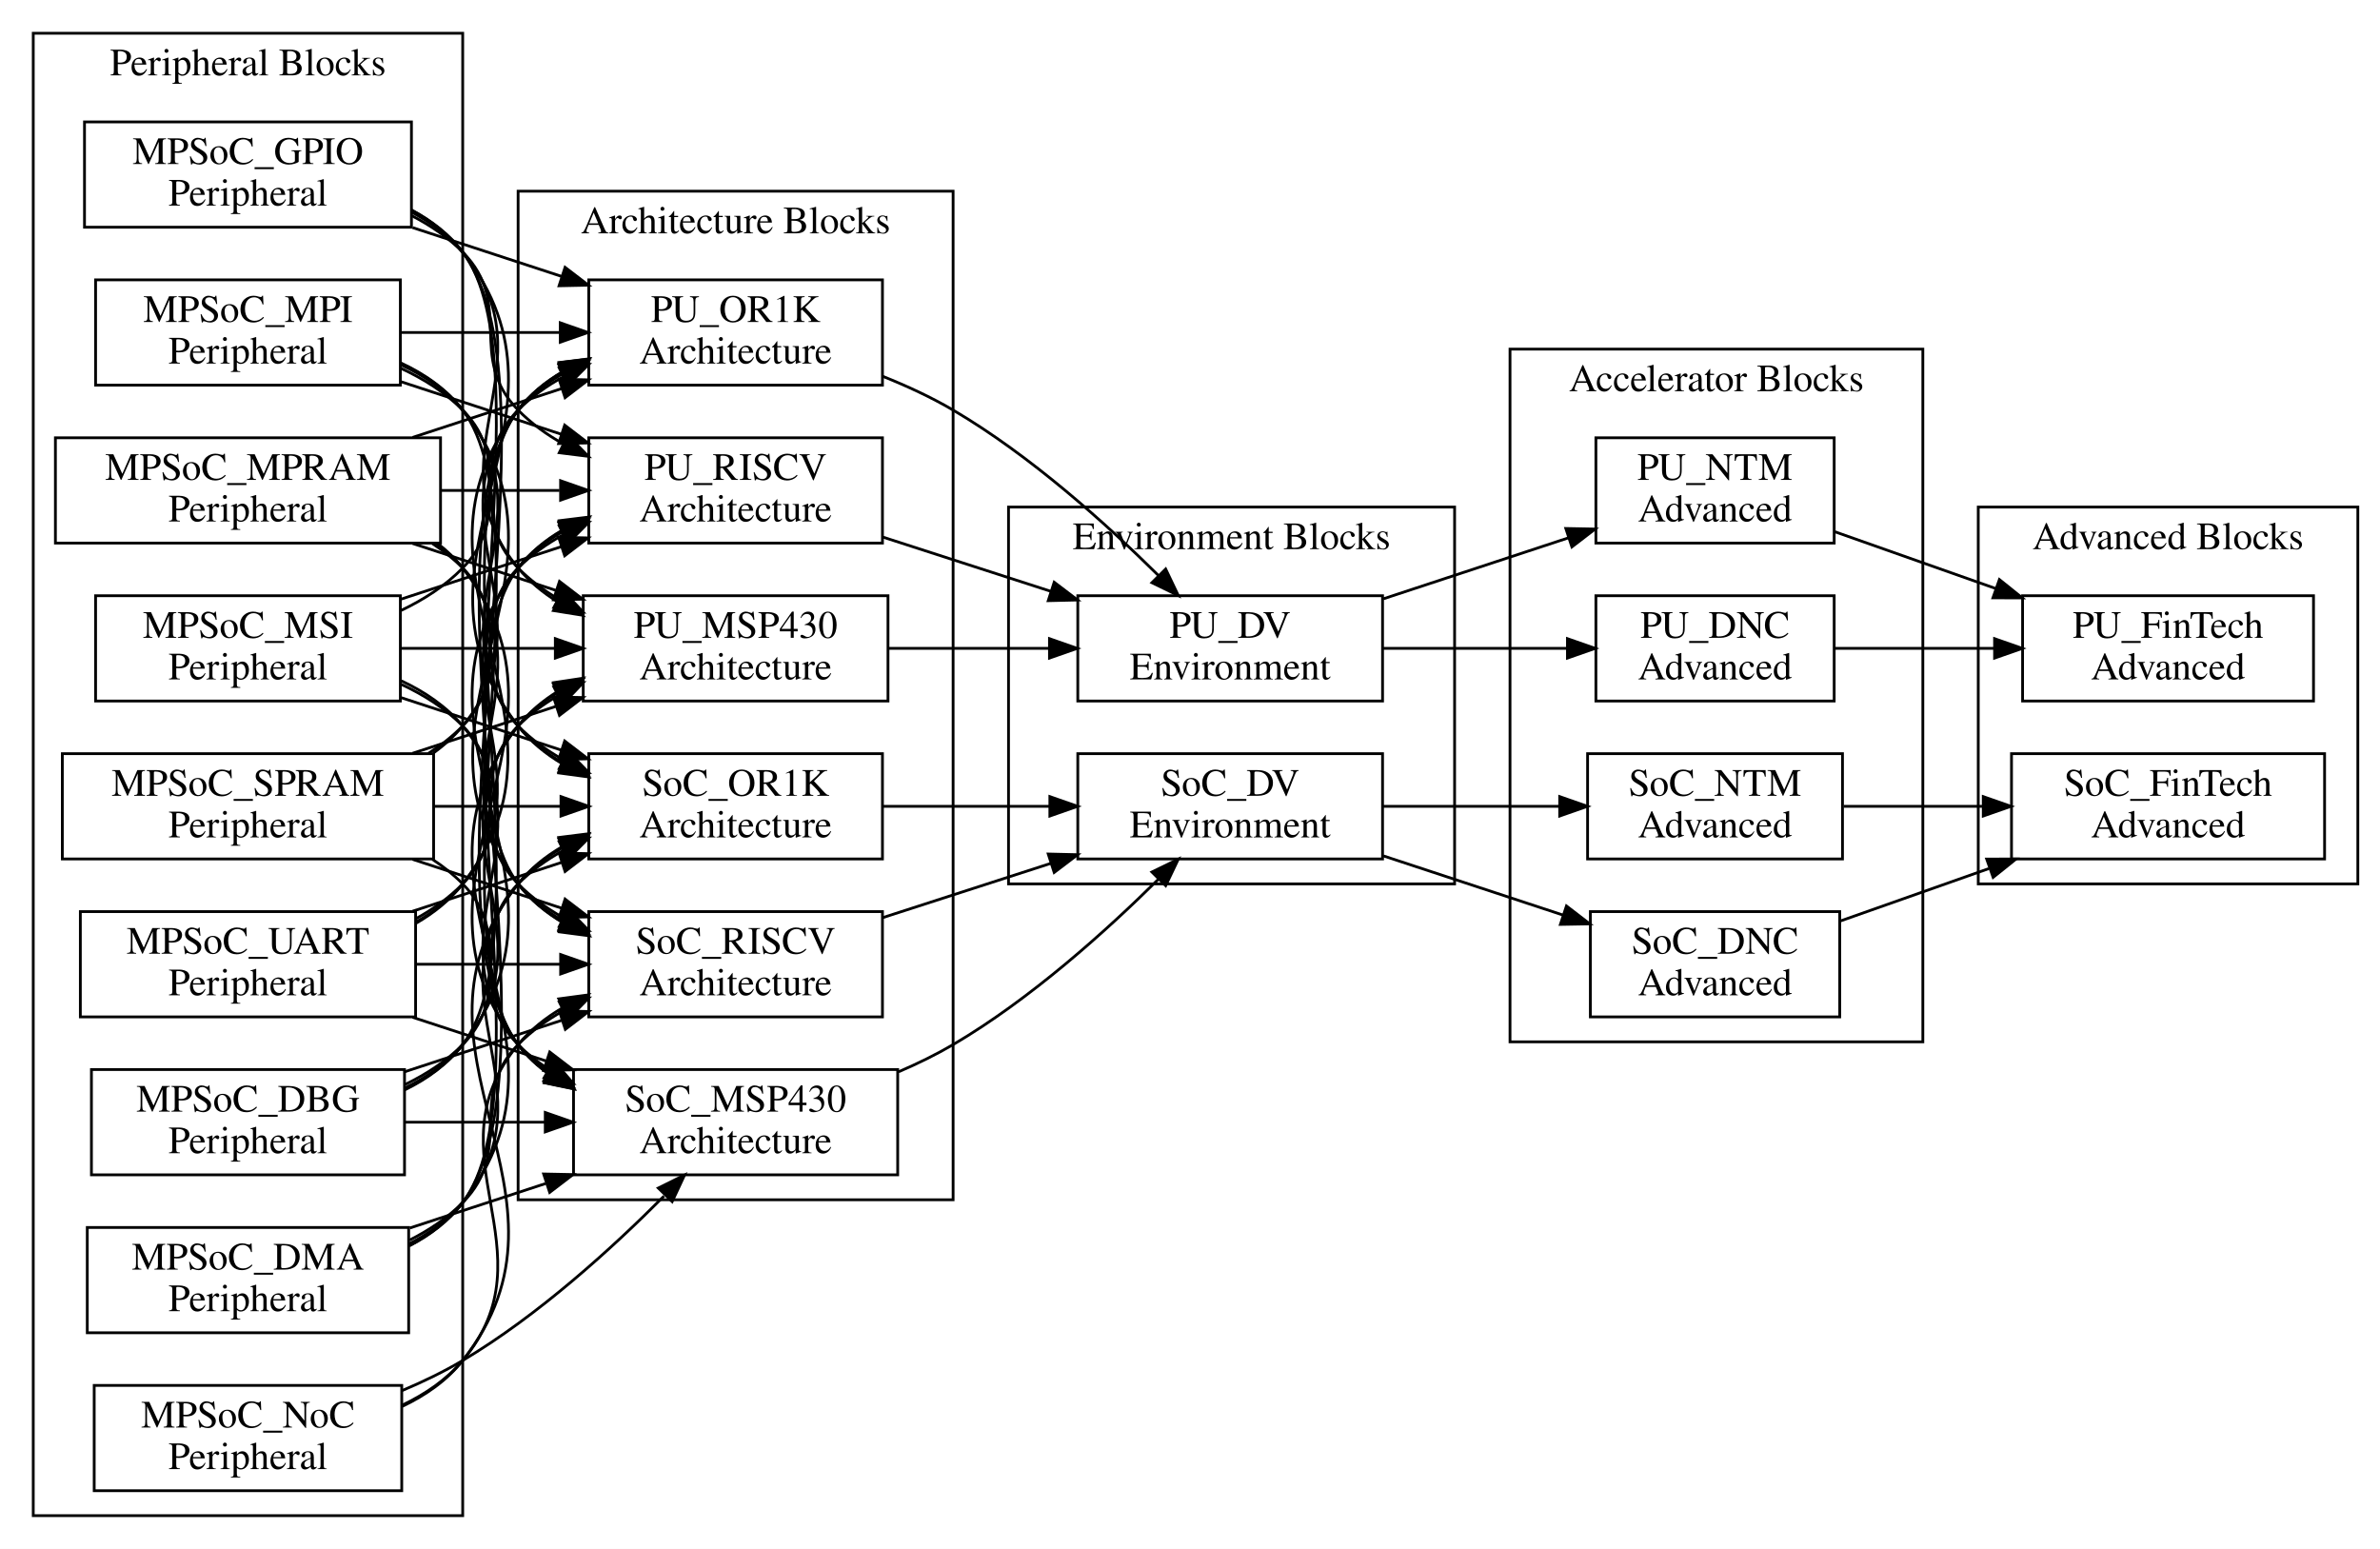
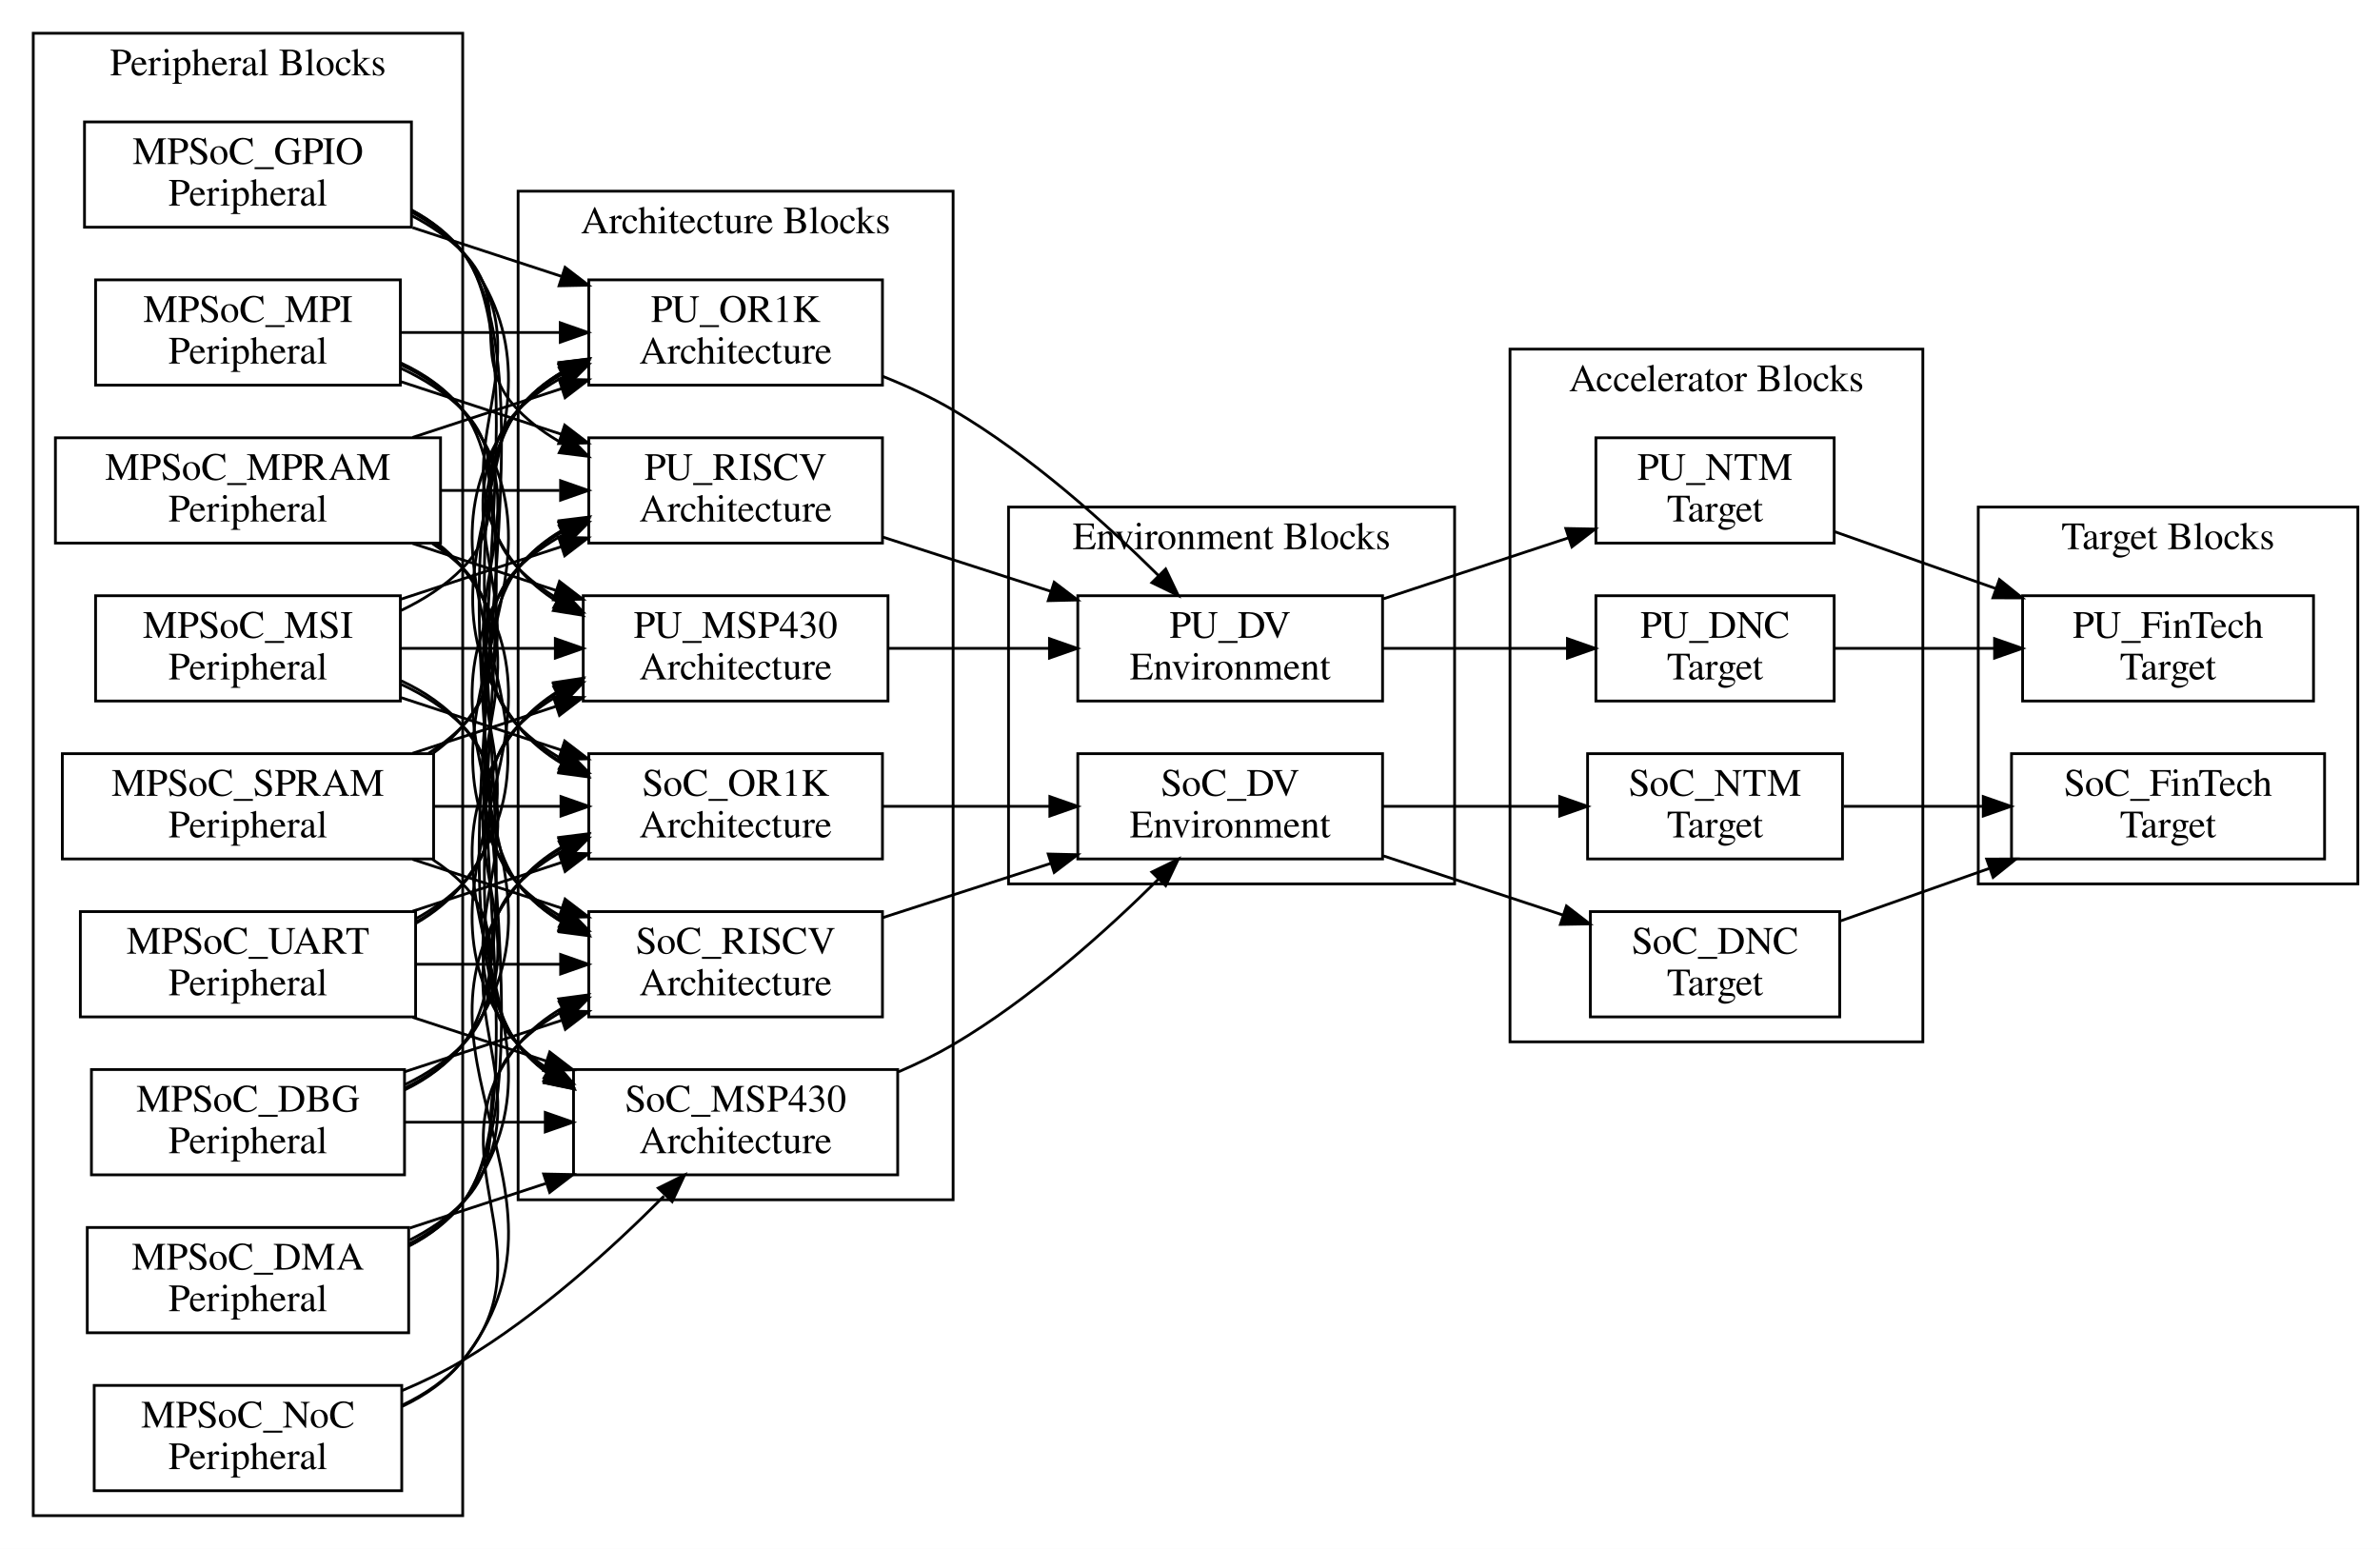
<svg xmlns="http://www.w3.org/2000/svg" width="859pt" height="559pt" viewBox="0.00 0.00 859.00 559.00">
  <g id="graph0" class="graph" transform="scale(1 1) rotate(0) translate(4 555)">
    <polygon fill="white" stroke="transparent" points="-4,4 -4,-555 855,-555 855,4 -4,4" />
    <g id="clust1" class="cluster">
      <polygon fill="none" stroke="black" points="8,-8 8,-543 163,-543 163,-8 8,-8" />
      <text text-anchor="middle" x="85.5" y="-527.8" font-family="Times,serif" font-size="14.00">Peripheral Blocks</text>
    </g>
    <g id="clust2" class="cluster">
      <polygon fill="none" stroke="black" points="183,-122 183,-486 340,-486 340,-122 183,-122" />
      <text text-anchor="middle" x="261.5" y="-470.8" font-family="Times,serif" font-size="14.00">Architecture Blocks</text>
    </g>
    <g id="clust3" class="cluster">
      <polygon fill="none" stroke="black" points="360,-236 360,-372 521,-372 521,-236 360,-236" />
      <text text-anchor="middle" x="440.5" y="-356.8" font-family="Times,serif" font-size="14.00">Environment Blocks</text>
    </g>
    <g id="clust4" class="cluster">
      <polygon fill="none" stroke="black" points="541,-179 541,-429 690,-429 690,-179 541,-179" />
      <text text-anchor="middle" x="615.5" y="-413.8" font-family="Times,serif" font-size="14.00">Accelerator Blocks</text>
    </g>
    <g id="clust5" class="cluster">
      <polygon fill="none" stroke="black" points="710,-236 710,-372 847,-372 847,-236 710,-236" />
-       <text text-anchor="middle" x="778.5" y="-356.8" font-family="Times,serif" font-size="14.00">Advanced Blocks</text>
+       <text text-anchor="middle" x="778.5" y="-356.8" font-family="Times,serif" font-size="14.00">Target Blocks</text>
    </g>
    <g id="node1" class="node">
      <polygon fill="none" stroke="black" points="29,-131 29,-169 142,-169 142,-131 29,-131" />
      <text text-anchor="middle" x="85.5" y="-153.8" font-family="Times,serif" font-size="14.00">MPSoC_DBG </text>
      <text text-anchor="middle" x="85.5" y="-138.8" font-family="Times,serif" font-size="14.00">Peripheral</text>
    </g>
    <g id="node10" class="node">
      <polygon fill="none" stroke="black" points="203,-131 203,-169 320,-169 320,-131 203,-131" />
      <text text-anchor="middle" x="261.5" y="-153.8" font-family="Times,serif" font-size="14.00">SoC_MSP430 </text>
      <text text-anchor="middle" x="261.5" y="-138.8" font-family="Times,serif" font-size="14.00">Architecture</text>
    </g>
    <g id="edge1" class="edge">
      <path fill="none" stroke="black" d="M142.03,-150C158.09,-150 175.81,-150 192.54,-150" />
      <polygon fill="black" stroke="black" points="192.8,-153.5 202.8,-150 192.8,-146.5 192.8,-153.5" />
    </g>
    <g id="node11" class="node">
      <polygon fill="none" stroke="black" points="208.5,-245 208.5,-283 314.5,-283 314.5,-245 208.5,-245" />
      <text text-anchor="middle" x="261.5" y="-267.8" font-family="Times,serif" font-size="14.00">SoC_OR1K </text>
      <text text-anchor="middle" x="261.5" y="-252.8" font-family="Times,serif" font-size="14.00">Architecture</text>
    </g>
    <g id="edge18" class="edge">
      <path fill="none" stroke="black" d="M142.3,-163.64C149.94,-167.35 157.16,-172.04 163,-178 182.1,-197.46 163.86,-216.58 183,-236 187.72,-240.79 193.33,-244.77 199.33,-248.07" />
      <polygon fill="black" stroke="black" points="197.82,-251.23 208.35,-252.43 200.87,-244.93 197.82,-251.23" />
    </g>
    <g id="node12" class="node">
      <polygon fill="none" stroke="black" points="208.5,-188 208.5,-226 314.5,-226 314.5,-188 208.5,-188" />
      <text text-anchor="middle" x="261.5" y="-210.8" font-family="Times,serif" font-size="14.00">SoC_RISCV </text>
      <text text-anchor="middle" x="261.5" y="-195.8" font-family="Times,serif" font-size="14.00">Architecture</text>
    </g>
    <g id="edge35" class="edge">
      <path fill="none" stroke="black" d="M142.03,-168.19C160.16,-174.13 180.39,-180.76 198.93,-186.83" />
      <polygon fill="black" stroke="black" points="197.86,-190.16 208.45,-189.95 200.04,-183.51 197.86,-190.16" />
    </g>
    <g id="node13" class="node">
      <polygon fill="none" stroke="black" points="206.5,-302 206.5,-340 316.5,-340 316.5,-302 206.5,-302" />
      <text text-anchor="middle" x="261.5" y="-324.8" font-family="Times,serif" font-size="14.00">PU_MSP430 </text>
      <text text-anchor="middle" x="261.5" y="-309.8" font-family="Times,serif" font-size="14.00">Architecture</text>
    </g>
    <g id="edge10" class="edge">
      <path fill="none" stroke="black" d="M142.03,-162.28C149.99,-166.16 157.38,-171.27 163,-178 196.26,-217.81 149.65,-253.26 183,-293 186.95,-297.7 191.75,-301.62 197.01,-304.87" />
      <polygon fill="black" stroke="black" points="195.75,-308.17 206.22,-309.76 199.02,-301.98 195.75,-308.17" />
    </g>
    <g id="node14" class="node">
      <polygon fill="none" stroke="black" points="208.5,-416 208.5,-454 314.5,-454 314.5,-416 208.5,-416" />
      <text text-anchor="middle" x="261.5" y="-438.8" font-family="Times,serif" font-size="14.00">PU_OR1K </text>
      <text text-anchor="middle" x="261.5" y="-423.8" font-family="Times,serif" font-size="14.00">Architecture</text>
    </g>
    <g id="edge27" class="edge">
      <path fill="none" stroke="black" d="M142.14,-161.69C150.2,-165.64 157.58,-170.93 163,-178 194.06,-218.56 151.86,-366.51 183,-407 187.34,-412.64 192.91,-417.14 199.08,-420.74" />
      <polygon fill="black" stroke="black" points="197.95,-424.09 208.47,-425.39 201.06,-417.82 197.95,-424.09" />
    </g>
    <g id="node15" class="node">
      <polygon fill="none" stroke="black" points="208.5,-359 208.5,-397 314.5,-397 314.5,-359 208.5,-359" />
      <text text-anchor="middle" x="261.5" y="-381.8" font-family="Times,serif" font-size="14.00">PU_RISCV </text>
      <text text-anchor="middle" x="261.5" y="-366.8" font-family="Times,serif" font-size="14.00">Architecture</text>
    </g>
    <g id="edge44" class="edge">
      <path fill="none" stroke="black" d="M142.36,-162.01C150.28,-165.92 157.57,-171.12 163,-178 210.66,-238.43 135.21,-289.67 183,-350 187.36,-355.5 192.89,-359.92 198.99,-363.47" />
      <polygon fill="black" stroke="black" points="197.74,-366.76 208.25,-368.08 200.86,-360.49 197.74,-366.76" />
    </g>
    <g id="node2" class="node">
      <polygon fill="none" stroke="black" points="27.5,-74 27.5,-112 143.5,-112 143.5,-74 27.5,-74" />
      <text text-anchor="middle" x="85.5" y="-96.8" font-family="Times,serif" font-size="14.00">MPSoC_DMA </text>
      <text text-anchor="middle" x="85.5" y="-81.8" font-family="Times,serif" font-size="14.00">Peripheral</text>
    </g>
    <g id="edge2" class="edge">
      <path fill="none" stroke="black" d="M143.96,-111.82C159.61,-116.95 176.72,-122.55 192.88,-127.85" />
      <polygon fill="black" stroke="black" points="192.21,-131.31 202.81,-131.1 194.39,-124.66 192.21,-131.31" />
    </g>
    <g id="edge19" class="edge">
      <path fill="none" stroke="black" d="M143.56,-106.04C150.94,-109.83 157.74,-114.71 163,-121 196.26,-160.81 149.65,-196.26 183,-236 187.45,-241.3 192.98,-245.6 199.03,-249.08" />
      <polygon fill="black" stroke="black" points="197.69,-252.32 208.2,-253.63 200.8,-246.05 197.69,-252.32" />
    </g>
    <g id="edge36" class="edge">
      <path fill="none" stroke="black" d="M143.82,-107.44C150.89,-111.01 157.54,-115.46 163,-121 181.86,-140.11 164.21,-158.82 183,-178 187.73,-182.83 193.33,-186.86 199.34,-190.22" />
      <polygon fill="black" stroke="black" points="197.85,-193.39 208.36,-194.7 200.95,-187.12 197.85,-193.39" />
    </g>
    <g id="edge11" class="edge">
      <path fill="none" stroke="black" d="M143.5,-105.58C150.98,-109.43 157.83,-114.45 163,-121 210.66,-181.43 135.21,-232.67 183,-293 186.96,-298 191.9,-302.11 197.35,-305.49" />
      <polygon fill="black" stroke="black" points="195.8,-308.63 206.27,-310.21 199.07,-302.44 195.8,-308.63" />
    </g>
    <g id="edge28" class="edge">
      <path fill="none" stroke="black" d="M143.77,-105.38C151.22,-109.25 157.98,-114.33 163,-121 201.3,-171.92 144.6,-356.16 183,-407 187.29,-412.68 192.83,-417.2 198.99,-420.81" />
      <polygon fill="black" stroke="black" points="197.85,-424.16 208.36,-425.47 200.96,-417.89 197.85,-424.16" />
    </g>
    <g id="edge45" class="edge">
      <path fill="none" stroke="black" d="M143.67,-105.45C151.13,-109.32 157.93,-114.38 163,-121 194.06,-161.56 151.86,-309.51 183,-350 187.34,-355.64 192.91,-360.14 199.08,-363.74" />
      <polygon fill="black" stroke="black" points="197.95,-367.09 208.47,-368.39 201.06,-360.82 197.95,-367.09" />
    </g>
    <g id="node3" class="node">
      <polygon fill="none" stroke="black" points="26.5,-473 26.5,-511 144.5,-511 144.5,-473 26.5,-473" />
      <text text-anchor="middle" x="85.5" y="-495.8" font-family="Times,serif" font-size="14.00">MPSoC_GPIO </text>
      <text text-anchor="middle" x="85.5" y="-480.8" font-family="Times,serif" font-size="14.00">Peripheral</text>
    </g>
    <g id="edge3" class="edge">
      <path fill="none" stroke="black" d="M144.53,-479.23C151.67,-475.4 158.15,-470.44 163,-464 201.3,-413.08 144.6,-228.84 183,-178 186.15,-173.83 189.99,-170.27 194.24,-167.25" />
      <polygon fill="black" stroke="black" points="196.11,-170.21 202.87,-162.06 192.5,-164.21 196.11,-170.21" />
    </g>
    <g id="edge20" class="edge">
      <path fill="none" stroke="black" d="M144.63,-478.82C151.67,-475.05 158.09,-470.22 163,-464 210.41,-403.94 135.81,-353.23 183,-293 187.35,-287.45 192.87,-282.97 198.96,-279.34" />
      <polygon fill="black" stroke="black" points="200.91,-282.28 208.23,-274.62 197.73,-276.04 200.91,-282.28" />
    </g>
    <g id="edge37" class="edge">
      <path fill="none" stroke="black" d="M144.8,-478.95C151.81,-475.16 158.18,-470.29 163,-464 193.93,-423.62 152.21,-276.49 183,-236 187.42,-230.18 193.15,-225.53 199.49,-221.81" />
      <polygon fill="black" stroke="black" points="201.09,-224.93 208.44,-217.3 197.93,-218.68 201.09,-224.93" />
    </g>
    <g id="edge12" class="edge">
      <path fill="none" stroke="black" d="M144.69,-478.35C151.63,-474.66 158.01,-469.97 163,-464 196.01,-424.55 150.13,-389.57 183,-350 187.04,-345.14 191.97,-341.1 197.38,-337.73" />
      <polygon fill="black" stroke="black" points="199.06,-340.8 206.2,-332.97 195.74,-334.64 199.06,-340.8" />
    </g>
    <g id="edge29" class="edge">
      <path fill="none" stroke="black" d="M144.92,-472.86C162.25,-467.19 181.28,-460.95 198.81,-455.21" />
      <polygon fill="black" stroke="black" points="199.95,-458.52 208.37,-452.08 197.78,-451.86 199.95,-458.52" />
    </g>
    <g id="edge46" class="edge">
      <path fill="none" stroke="black" d="M144.59,-477.17C151.37,-473.66 157.74,-469.34 163,-464 181.86,-444.89 164.21,-426.18 183,-407 187.73,-402.17 193.33,-398.14 199.34,-394.78" />
      <polygon fill="black" stroke="black" points="200.95,-397.88 208.36,-390.3 197.85,-391.61 200.95,-397.88" />
    </g>
    <g id="node4" class="node">
      <polygon fill="none" stroke="black" points="30.5,-416 30.5,-454 140.5,-454 140.5,-416 30.5,-416" />
      <text text-anchor="middle" x="85.5" y="-438.8" font-family="Times,serif" font-size="14.00">MPSoC_MPI </text>
      <text text-anchor="middle" x="85.5" y="-423.8" font-family="Times,serif" font-size="14.00">Peripheral</text>
    </g>
    <g id="edge4" class="edge">
      <path fill="none" stroke="black" d="M140.6,-424.05C149.25,-420.03 157.24,-414.52 163,-407 194.06,-366.44 151.86,-218.49 183,-178 186.19,-173.85 190.05,-170.32 194.32,-167.31" />
      <polygon fill="black" stroke="black" points="196.19,-170.27 202.98,-162.14 192.6,-164.26 196.19,-170.27" />
    </g>
    <g id="edge21" class="edge">
      <path fill="none" stroke="black" d="M140.86,-423.27C149.26,-419.33 157.1,-414.05 163,-407 196.01,-367.55 150.13,-332.57 183,-293 187.44,-287.65 192.97,-283.29 199.02,-279.74" />
      <polygon fill="black" stroke="black" points="200.86,-282.73 208.19,-275.08 197.69,-276.49 200.86,-282.73" />
    </g>
    <g id="edge38" class="edge">
      <path fill="none" stroke="black" d="M140.81,-423.73C149.33,-419.74 157.22,-414.33 163,-407 210.41,-346.94 135.81,-296.23 183,-236 187.35,-230.45 192.87,-225.97 198.96,-222.34" />
      <polygon fill="black" stroke="black" points="200.91,-225.28 208.23,-217.62 197.73,-219.04 200.91,-225.28" />
    </g>
    <g id="edge13" class="edge">
      <path fill="none" stroke="black" d="M140.71,-422.07C148.93,-418.26 156.74,-413.34 163,-407 181.86,-387.89 164.21,-369.18 183,-350 187.19,-345.73 192.06,-342.08 197.29,-338.96" />
      <polygon fill="black" stroke="black" points="199.13,-341.94 206.36,-334.2 195.88,-335.75 199.13,-341.94" />
    </g>
    <g id="edge30" class="edge">
      <path fill="none" stroke="black" d="M140.6,-435C158.78,-435 179.21,-435 197.99,-435" />
      <polygon fill="black" stroke="black" points="198.22,-438.5 208.22,-435 198.22,-431.5 198.22,-438.5" />
    </g>
    <g id="edge47" class="edge">
      <path fill="none" stroke="black" d="M140.6,-417.28C158.95,-411.27 179.59,-404.5 198.51,-398.31" />
      <polygon fill="black" stroke="black" points="199.81,-401.57 208.22,-395.13 197.63,-394.91 199.81,-401.57" />
    </g>
    <g id="node5" class="node">
      <polygon fill="none" stroke="black" points="16,-359 16,-397 155,-397 155,-359 16,-359" />
      <text text-anchor="middle" x="85.5" y="-381.8" font-family="Times,serif" font-size="14.00">MPSoC_MPRAM </text>
      <text text-anchor="middle" x="85.5" y="-366.8" font-family="Times,serif" font-size="14.00">Peripheral</text>
    </g>
    <g id="edge5" class="edge">
      <path fill="none" stroke="black" d="M153.95,-358.85C157.31,-356.27 160.37,-353.33 163,-350 210.66,-289.57 135.21,-238.33 183,-178 186.11,-174.07 189.82,-170.69 193.91,-167.79" />
      <polygon fill="black" stroke="black" points="196,-170.62 202.76,-162.47 192.39,-164.62 196,-170.62" />
    </g>
    <g id="edge22" class="edge">
      <path fill="none" stroke="black" d="M152.05,-358.84C156.02,-356.25 159.72,-353.32 163,-350 181.86,-330.89 164.21,-312.18 183,-293 187.73,-288.17 193.33,-284.14 199.34,-280.78" />
      <polygon fill="black" stroke="black" points="200.95,-283.88 208.36,-276.3 197.85,-277.61 200.95,-283.88" />
    </g>
    <g id="edge39" class="edge">
      <path fill="none" stroke="black" d="M153.39,-358.92C156.93,-356.32 160.19,-353.36 163,-350 196.01,-310.55 150.13,-275.57 183,-236 187.44,-230.65 192.97,-226.29 199.02,-222.74" />
      <polygon fill="black" stroke="black" points="200.86,-225.73 208.19,-218.08 197.69,-219.49 200.86,-225.73" />
    </g>
    <g id="edge14" class="edge">
      <path fill="none" stroke="black" d="M144.92,-358.86C161.51,-353.43 179.66,-347.48 196.56,-341.95" />
      <polygon fill="black" stroke="black" points="197.93,-345.18 206.34,-338.74 195.75,-338.53 197.93,-345.18" />
    </g>
    <g id="edge31" class="edge">
      <path fill="none" stroke="black" d="M144.92,-397.14C162.25,-402.81 181.28,-409.05 198.81,-414.79" />
      <polygon fill="black" stroke="black" points="197.78,-418.14 208.37,-417.92 199.95,-411.48 197.78,-418.14" />
    </g>
    <g id="edge48" class="edge">
      <path fill="none" stroke="black" d="M155.27,-378C169.35,-378 184.1,-378 197.94,-378" />
      <polygon fill="black" stroke="black" points="198.33,-381.5 208.33,-378 198.33,-374.5 198.33,-381.5" />
    </g>
    <g id="node6" class="node">
      <polygon fill="none" stroke="black" points="30.5,-302 30.5,-340 140.5,-340 140.5,-302 30.5,-302" />
      <text text-anchor="middle" x="85.5" y="-324.8" font-family="Times,serif" font-size="14.00">MPSoC_MSI </text>
      <text text-anchor="middle" x="85.5" y="-309.8" font-family="Times,serif" font-size="14.00">Peripheral</text>
    </g>
    <g id="edge6" class="edge">
      <path fill="none" stroke="black" d="M140.87,-309.28C149.27,-305.33 157.11,-300.05 163,-293 196.26,-253.19 149.65,-217.74 183,-178 186.17,-174.23 189.88,-170.96 193.95,-168.14" />
      <polygon fill="black" stroke="black" points="195.89,-171.05 202.7,-162.93 192.32,-165.03 195.89,-171.05" />
    </g>
    <g id="edge23" class="edge">
      <path fill="none" stroke="black" d="M140.6,-303.28C158.95,-297.27 179.59,-290.5 198.51,-284.31" />
      <polygon fill="black" stroke="black" points="199.81,-287.57 208.22,-281.13 197.63,-280.91 199.81,-287.57" />
    </g>
    <g id="edge40" class="edge">
      <path fill="none" stroke="black" d="M140.71,-308.07C148.93,-304.26 156.74,-299.34 163,-293 181.86,-273.89 164.21,-255.18 183,-236 187.73,-231.17 193.33,-227.14 199.34,-223.78" />
      <polygon fill="black" stroke="black" points="200.95,-226.88 208.36,-219.3 197.85,-220.61 200.95,-226.88" />
    </g>
    <g id="edge15" class="edge">
      <path fill="none" stroke="black" d="M140.6,-321C158.28,-321 178.08,-321 196.42,-321" />
      <polygon fill="black" stroke="black" points="196.43,-324.5 206.43,-321 196.43,-317.5 196.43,-324.5" />
    </g>
    <g id="edge32" class="edge">
      <path fill="none" stroke="black" d="M140.73,-334.67C148.95,-338.59 156.75,-343.59 163,-350 181.75,-369.22 164.1,-387.93 183,-407 187.74,-411.78 193.35,-415.75 199.35,-419.04" />
      <polygon fill="black" stroke="black" points="197.85,-422.2 208.38,-423.4 200.9,-415.9 197.85,-422.2" />
    </g>
    <g id="edge49" class="edge">
      <path fill="none" stroke="black" d="M140.6,-338.72C158.95,-344.73 179.59,-351.5 198.51,-357.69" />
      <polygon fill="black" stroke="black" points="197.63,-361.09 208.22,-360.87 199.81,-354.43 197.63,-361.09" />
    </g>
    <g id="node7" class="node">
      <polygon fill="none" stroke="black" points="30,-17 30,-55 141,-55 141,-17 30,-17" />
      <text text-anchor="middle" x="85.5" y="-39.8" font-family="Times,serif" font-size="14.00">MPSoC_NoC </text>
      <text text-anchor="middle" x="85.5" y="-24.8" font-family="Times,serif" font-size="14.00">Peripheral</text>
    </g>
    <g id="edge7" class="edge">
      <path fill="none" stroke="black" d="M141.16,-53.15C148.71,-56.33 156.19,-59.95 163,-64 190.32,-80.26 217.1,-104.67 235.66,-123.33" />
      <polygon fill="black" stroke="black" points="233.6,-126.23 243.09,-130.94 238.6,-121.34 233.6,-126.23" />
    </g>
    <g id="edge24" class="edge">
      <path fill="none" stroke="black" d="M141.2,-47.45C149.57,-51.42 157.31,-56.78 163,-64 210.66,-124.43 135.21,-175.67 183,-236 187.36,-241.5 192.89,-245.92 198.99,-249.47" />
      <polygon fill="black" stroke="black" points="197.74,-252.76 208.25,-254.08 200.86,-246.49 197.74,-252.76" />
    </g>
    <g id="edge41" class="edge">
      <path fill="none" stroke="black" d="M141.24,-47.91C149.51,-51.84 157.19,-57.06 163,-64 196.01,-103.45 150.13,-138.43 183,-178 187.44,-183.35 192.97,-187.71 199.02,-191.26" />
      <polygon fill="black" stroke="black" points="197.69,-194.51 208.19,-195.92 200.86,-188.27 197.69,-194.51" />
    </g>
    <g id="node8" class="node">
      <polygon fill="none" stroke="black" points="18.5,-245 18.5,-283 152.5,-283 152.5,-245 18.5,-245" />
      <text text-anchor="middle" x="85.5" y="-267.8" font-family="Times,serif" font-size="14.00">MPSoC_SPRAM </text>
      <text text-anchor="middle" x="85.5" y="-252.8" font-family="Times,serif" font-size="14.00">Peripheral</text>
    </g>
    <g id="edge8" class="edge">
      <path fill="none" stroke="black" d="M152.07,-244.86C156.03,-242.27 159.73,-239.33 163,-236 182.1,-216.54 163.86,-197.42 183,-178 186.25,-174.7 189.92,-171.79 193.85,-169.22" />
      <polygon fill="black" stroke="black" points="195.84,-172.11 202.8,-164.12 192.38,-166.03 195.84,-172.11" />
    </g>
    <g id="edge25" class="edge">
      <path fill="none" stroke="black" d="M152.78,-264C167.76,-264 183.61,-264 198.42,-264" />
      <polygon fill="black" stroke="black" points="198.47,-267.5 208.47,-264 198.47,-260.5 198.47,-267.5" />
    </g>
    <g id="edge42" class="edge">
      <path fill="none" stroke="black" d="M144.92,-244.86C162.25,-239.19 181.28,-232.95 198.81,-227.21" />
      <polygon fill="black" stroke="black" points="199.95,-230.52 208.37,-224.08 197.78,-223.86 199.95,-230.52" />
    </g>
    <g id="edge16" class="edge">
      <path fill="none" stroke="black" d="M144.92,-283.14C161.51,-288.57 179.66,-294.52 196.56,-300.05" />
      <polygon fill="black" stroke="black" points="195.75,-303.47 206.34,-303.26 197.93,-296.82 195.75,-303.47" />
    </g>
    <g id="edge33" class="edge">
      <path fill="none" stroke="black" d="M152.37,-283.21C156.31,-286.03 159.92,-289.28 163,-293 195.79,-332.64 149.91,-367.62 183,-407 187.45,-412.3 192.99,-416.59 199.04,-420.08" />
      <polygon fill="black" stroke="black" points="197.7,-423.32 208.21,-424.62 200.81,-417.04 197.7,-423.32" />
    </g>
    <g id="edge50" class="edge">
      <path fill="none" stroke="black" d="M150.61,-283.1C155.12,-285.96 159.33,-289.24 163,-293 181.75,-312.22 164.1,-330.93 183,-350 187.74,-354.78 193.35,-358.75 199.35,-362.04" />
      <polygon fill="black" stroke="black" points="197.85,-365.2 208.38,-366.4 200.9,-358.9 197.85,-365.2" />
    </g>
    <g id="node9" class="node">
      <polygon fill="none" stroke="black" points="25,-188 25,-226 146,-226 146,-188 25,-188" />
      <text text-anchor="middle" x="85.5" y="-210.8" font-family="Times,serif" font-size="14.00">MPSoC_UART </text>
      <text text-anchor="middle" x="85.5" y="-195.8" font-family="Times,serif" font-size="14.00">Peripheral</text>
    </g>
    <g id="edge9" class="edge">
      <path fill="none" stroke="black" d="M144.92,-187.86C160.38,-182.8 177.18,-177.29 193.07,-172.09" />
      <polygon fill="black" stroke="black" points="194.41,-175.33 202.82,-168.89 192.23,-168.68 194.41,-175.33" />
    </g>
    <g id="edge26" class="edge">
      <path fill="none" stroke="black" d="M144.92,-226.14C162.25,-231.81 181.28,-238.05 198.81,-243.79" />
      <polygon fill="black" stroke="black" points="197.78,-247.14 208.37,-246.92 199.95,-240.48 197.78,-247.14" />
    </g>
    <g id="edge43" class="edge">
      <path fill="none" stroke="black" d="M146.38,-207C163.07,-207 181.24,-207 198.07,-207" />
      <polygon fill="black" stroke="black" points="198.35,-210.5 208.35,-207 198.35,-203.5 198.35,-210.5" />
    </g>
    <g id="edge17" class="edge">
      <path fill="none" stroke="black" d="M146.13,-223.45C152.34,-226.88 158.14,-231.02 163,-236 181.75,-255.22 164.1,-273.93 183,-293 187.19,-297.23 192.07,-300.83 197.3,-303.88" />
      <polygon fill="black" stroke="black" points="195.89,-307.09 206.38,-308.53 199.08,-300.86 195.89,-307.09" />
    </g>
    <g id="edge34" class="edge">
      <path fill="none" stroke="black" d="M146.16,-221.8C152.6,-225.52 158.46,-230.18 163,-236 210.06,-296.33 135.47,-347.04 183,-407 187.36,-412.5 192.89,-416.92 198.99,-420.47" />
      <polygon fill="black" stroke="black" points="197.74,-423.76 208.26,-425.08 200.86,-417.49 197.74,-423.76" />
    </g>
    <g id="edge51" class="edge">
      <path fill="none" stroke="black" d="M146.22,-222.27C152.57,-225.91 158.38,-230.42 163,-236 195.79,-275.64 149.91,-310.62 183,-350 187.45,-355.3 192.99,-359.59 199.04,-363.08" />
      <polygon fill="black" stroke="black" points="197.7,-366.32 208.21,-367.62 200.81,-360.04 197.7,-366.32" />
    </g>
    <g id="node16" class="node">
      <polygon fill="none" stroke="black" points="385,-245 385,-283 495,-283 495,-245 385,-245" />
      <text text-anchor="middle" x="440" y="-267.8" font-family="Times,serif" font-size="14.00">SoC_DV </text>
      <text text-anchor="middle" x="440" y="-252.8" font-family="Times,serif" font-size="14.00">Environment</text>
    </g>
    <g id="edge55" class="edge">
      <path fill="none" stroke="black" d="M320.3,-168.18C327.12,-171.1 333.83,-174.38 340,-178 367.9,-194.39 395.34,-219.09 414.23,-237.82" />
      <polygon fill="black" stroke="black" points="411.75,-240.29 421.28,-244.93 416.72,-235.36 411.75,-240.29" />
    </g>
    <g id="edge56" class="edge">
      <path fill="none" stroke="black" d="M314.5,-264C333.38,-264 354.93,-264 374.74,-264" />
      <polygon fill="black" stroke="black" points="374.92,-267.5 384.92,-264 374.92,-260.5 374.92,-267.5" />
    </g>
    <g id="edge57" class="edge">
      <path fill="none" stroke="black" d="M314.5,-223.79C333.55,-229.95 355.33,-236.98 375.29,-243.42" />
      <polygon fill="black" stroke="black" points="374.33,-246.79 384.92,-246.54 376.48,-240.13 374.33,-246.79" />
    </g>
    <g id="node17" class="node">
      <polygon fill="none" stroke="black" points="385,-302 385,-340 495,-340 495,-302 385,-302" />
      <text text-anchor="middle" x="440" y="-324.8" font-family="Times,serif" font-size="14.00">PU_DV </text>
      <text text-anchor="middle" x="440" y="-309.8" font-family="Times,serif" font-size="14.00">Environment</text>
    </g>
    <g id="edge52" class="edge">
      <path fill="none" stroke="black" d="M316.9,-321C335.18,-321 355.76,-321 374.73,-321" />
      <polygon fill="black" stroke="black" points="374.78,-324.5 384.78,-321 374.78,-317.5 374.78,-324.5" />
    </g>
    <g id="edge53" class="edge">
      <path fill="none" stroke="black" d="M314.57,-419.2C323.31,-415.7 332.1,-411.64 340,-407 367.9,-390.61 395.34,-365.91 414.23,-347.18" />
      <polygon fill="black" stroke="black" points="416.72,-349.64 421.28,-340.07 411.75,-344.71 416.72,-349.64" />
    </g>
    <g id="edge54" class="edge">
      <path fill="none" stroke="black" d="M314.5,-361.21C333.55,-355.05 355.33,-348.02 375.29,-341.58" />
      <polygon fill="black" stroke="black" points="376.48,-344.87 384.92,-338.46 374.33,-338.21 376.48,-344.87" />
    </g>
    <g id="node18" class="node">
      <polygon fill="none" stroke="black" points="569,-245 569,-283 661,-283 661,-245 569,-245" />
      <text text-anchor="middle" x="615" y="-267.8" font-family="Times,serif" font-size="14.00">SoC_NTM </text>
-       <text text-anchor="middle" x="615" y="-252.8" font-family="Times,serif" font-size="14.00">Advanced</text>
+       <text text-anchor="middle" x="615" y="-252.8" font-family="Times,serif" font-size="14.00">Target</text>
    </g>
    <g id="edge60" class="edge">
      <path fill="none" stroke="black" d="M495.26,-264C515.52,-264 538.54,-264 558.87,-264" />
      <polygon fill="black" stroke="black" points="558.93,-267.5 568.93,-264 558.93,-260.5 558.93,-267.5" />
    </g>
    <g id="node20" class="node">
      <polygon fill="none" stroke="black" points="570,-188 570,-226 660,-226 660,-188 570,-188" />
      <text text-anchor="middle" x="615" y="-210.8" font-family="Times,serif" font-size="14.00">SoC_DNC </text>
-       <text text-anchor="middle" x="615" y="-195.8" font-family="Times,serif" font-size="14.00">Advanced</text>
+       <text text-anchor="middle" x="615" y="-195.8" font-family="Times,serif" font-size="14.00">Target</text>
    </g>
    <g id="edge61" class="edge">
      <path fill="none" stroke="black" d="M495.26,-246.12C515.97,-239.3 539.54,-231.53 560.2,-224.73" />
      <polygon fill="black" stroke="black" points="561.37,-228.03 569.77,-221.57 559.18,-221.38 561.37,-228.03" />
    </g>
    <g id="node19" class="node">
      <polygon fill="none" stroke="black" points="572,-359 572,-397 658,-397 658,-359 572,-359" />
      <text text-anchor="middle" x="615" y="-381.8" font-family="Times,serif" font-size="14.00">PU_NTM </text>
-       <text text-anchor="middle" x="615" y="-366.8" font-family="Times,serif" font-size="14.00">Advanced</text>
+       <text text-anchor="middle" x="615" y="-366.8" font-family="Times,serif" font-size="14.00">Target</text>
    </g>
    <g id="edge58" class="edge">
      <path fill="none" stroke="black" d="M495.26,-338.88C516.56,-345.9 540.91,-353.92 561.99,-360.86" />
      <polygon fill="black" stroke="black" points="561.14,-364.27 571.73,-364.07 563.33,-357.62 561.14,-364.27" />
    </g>
    <g id="node21" class="node">
      <polygon fill="none" stroke="black" points="572,-302 572,-340 658,-340 658,-302 572,-302" />
      <text text-anchor="middle" x="615" y="-324.8" font-family="Times,serif" font-size="14.00">PU_DNC </text>
-       <text text-anchor="middle" x="615" y="-309.8" font-family="Times,serif" font-size="14.00">Advanced</text>
+       <text text-anchor="middle" x="615" y="-309.8" font-family="Times,serif" font-size="14.00">Target</text>
    </g>
    <g id="edge59" class="edge">
      <path fill="none" stroke="black" d="M495.26,-321C516.47,-321 540.69,-321 561.7,-321" />
      <polygon fill="black" stroke="black" points="561.73,-324.5 571.73,-321 561.73,-317.5 561.73,-324.5" />
    </g>
    <g id="node22" class="node">
      <polygon fill="none" stroke="black" points="722,-245 722,-283 835,-283 835,-245 722,-245" />
      <text text-anchor="middle" x="778.5" y="-267.8" font-family="Times,serif" font-size="14.00">SoC_FinTech </text>
-       <text text-anchor="middle" x="778.5" y="-252.8" font-family="Times,serif" font-size="14.00">Advanced</text>
+       <text text-anchor="middle" x="778.5" y="-252.8" font-family="Times,serif" font-size="14.00">Target</text>
    </g>
    <g id="edge64" class="edge">
      <path fill="none" stroke="black" d="M661.42,-264C676.95,-264 694.65,-264 711.47,-264" />
      <polygon fill="black" stroke="black" points="711.8,-267.5 721.8,-264 711.8,-260.5 711.8,-267.5" />
    </g>
    <g id="node23" class="node">
      <polygon fill="none" stroke="black" points="726,-302 726,-340 831,-340 831,-302 726,-302" />
      <text text-anchor="middle" x="778.5" y="-324.8" font-family="Times,serif" font-size="14.00">PU_FinTech </text>
-       <text text-anchor="middle" x="778.5" y="-309.8" font-family="Times,serif" font-size="14.00">Advanced</text>
+       <text text-anchor="middle" x="778.5" y="-309.8" font-family="Times,serif" font-size="14.00">Target</text>
    </g>
    <g id="edge62" class="edge">
      <path fill="none" stroke="black" d="M658.01,-363.17C675.76,-356.91 696.78,-349.49 716.21,-342.63" />
      <polygon fill="black" stroke="black" points="717.63,-345.84 725.89,-339.21 715.3,-339.24 717.63,-345.84" />
    </g>
    <g id="edge65" class="edge">
      <path fill="none" stroke="black" d="M660.13,-222.58C676.68,-228.42 695.83,-235.18 713.8,-241.52" />
      <polygon fill="black" stroke="black" points="713.04,-244.96 723.64,-244.99 715.37,-238.36 713.04,-244.96" />
    </g>
    <g id="edge63" class="edge">
      <path fill="none" stroke="black" d="M658.01,-321C675.6,-321 696.4,-321 715.67,-321" />
      <polygon fill="black" stroke="black" points="715.89,-324.5 725.89,-321 715.89,-317.5 715.89,-324.5" />
    </g>
  </g>
</svg>
